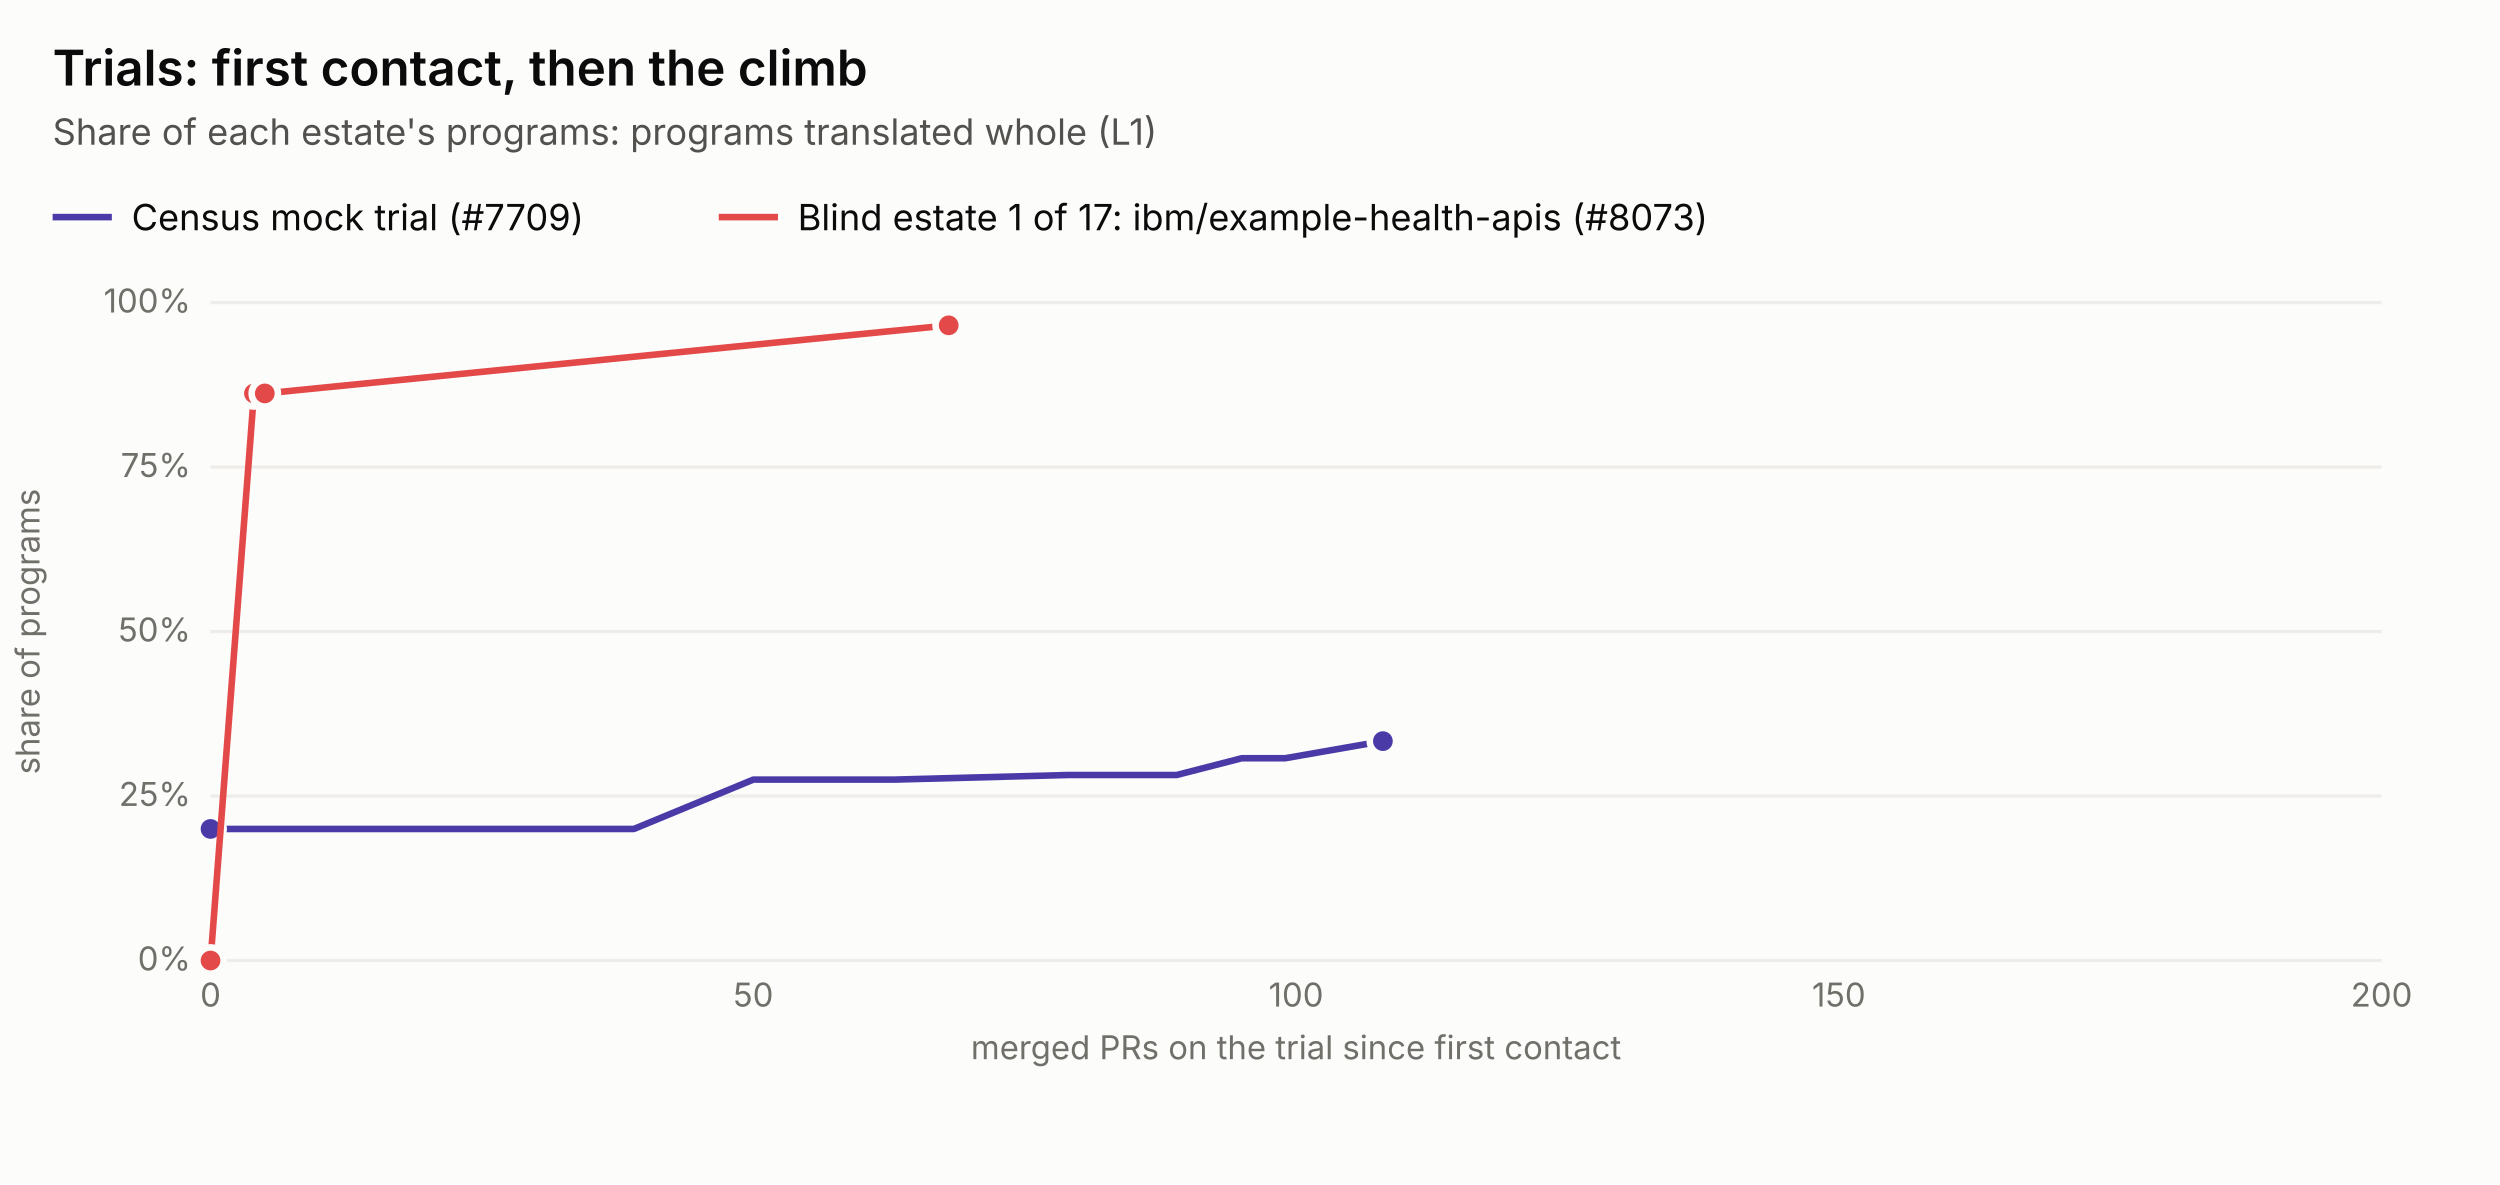
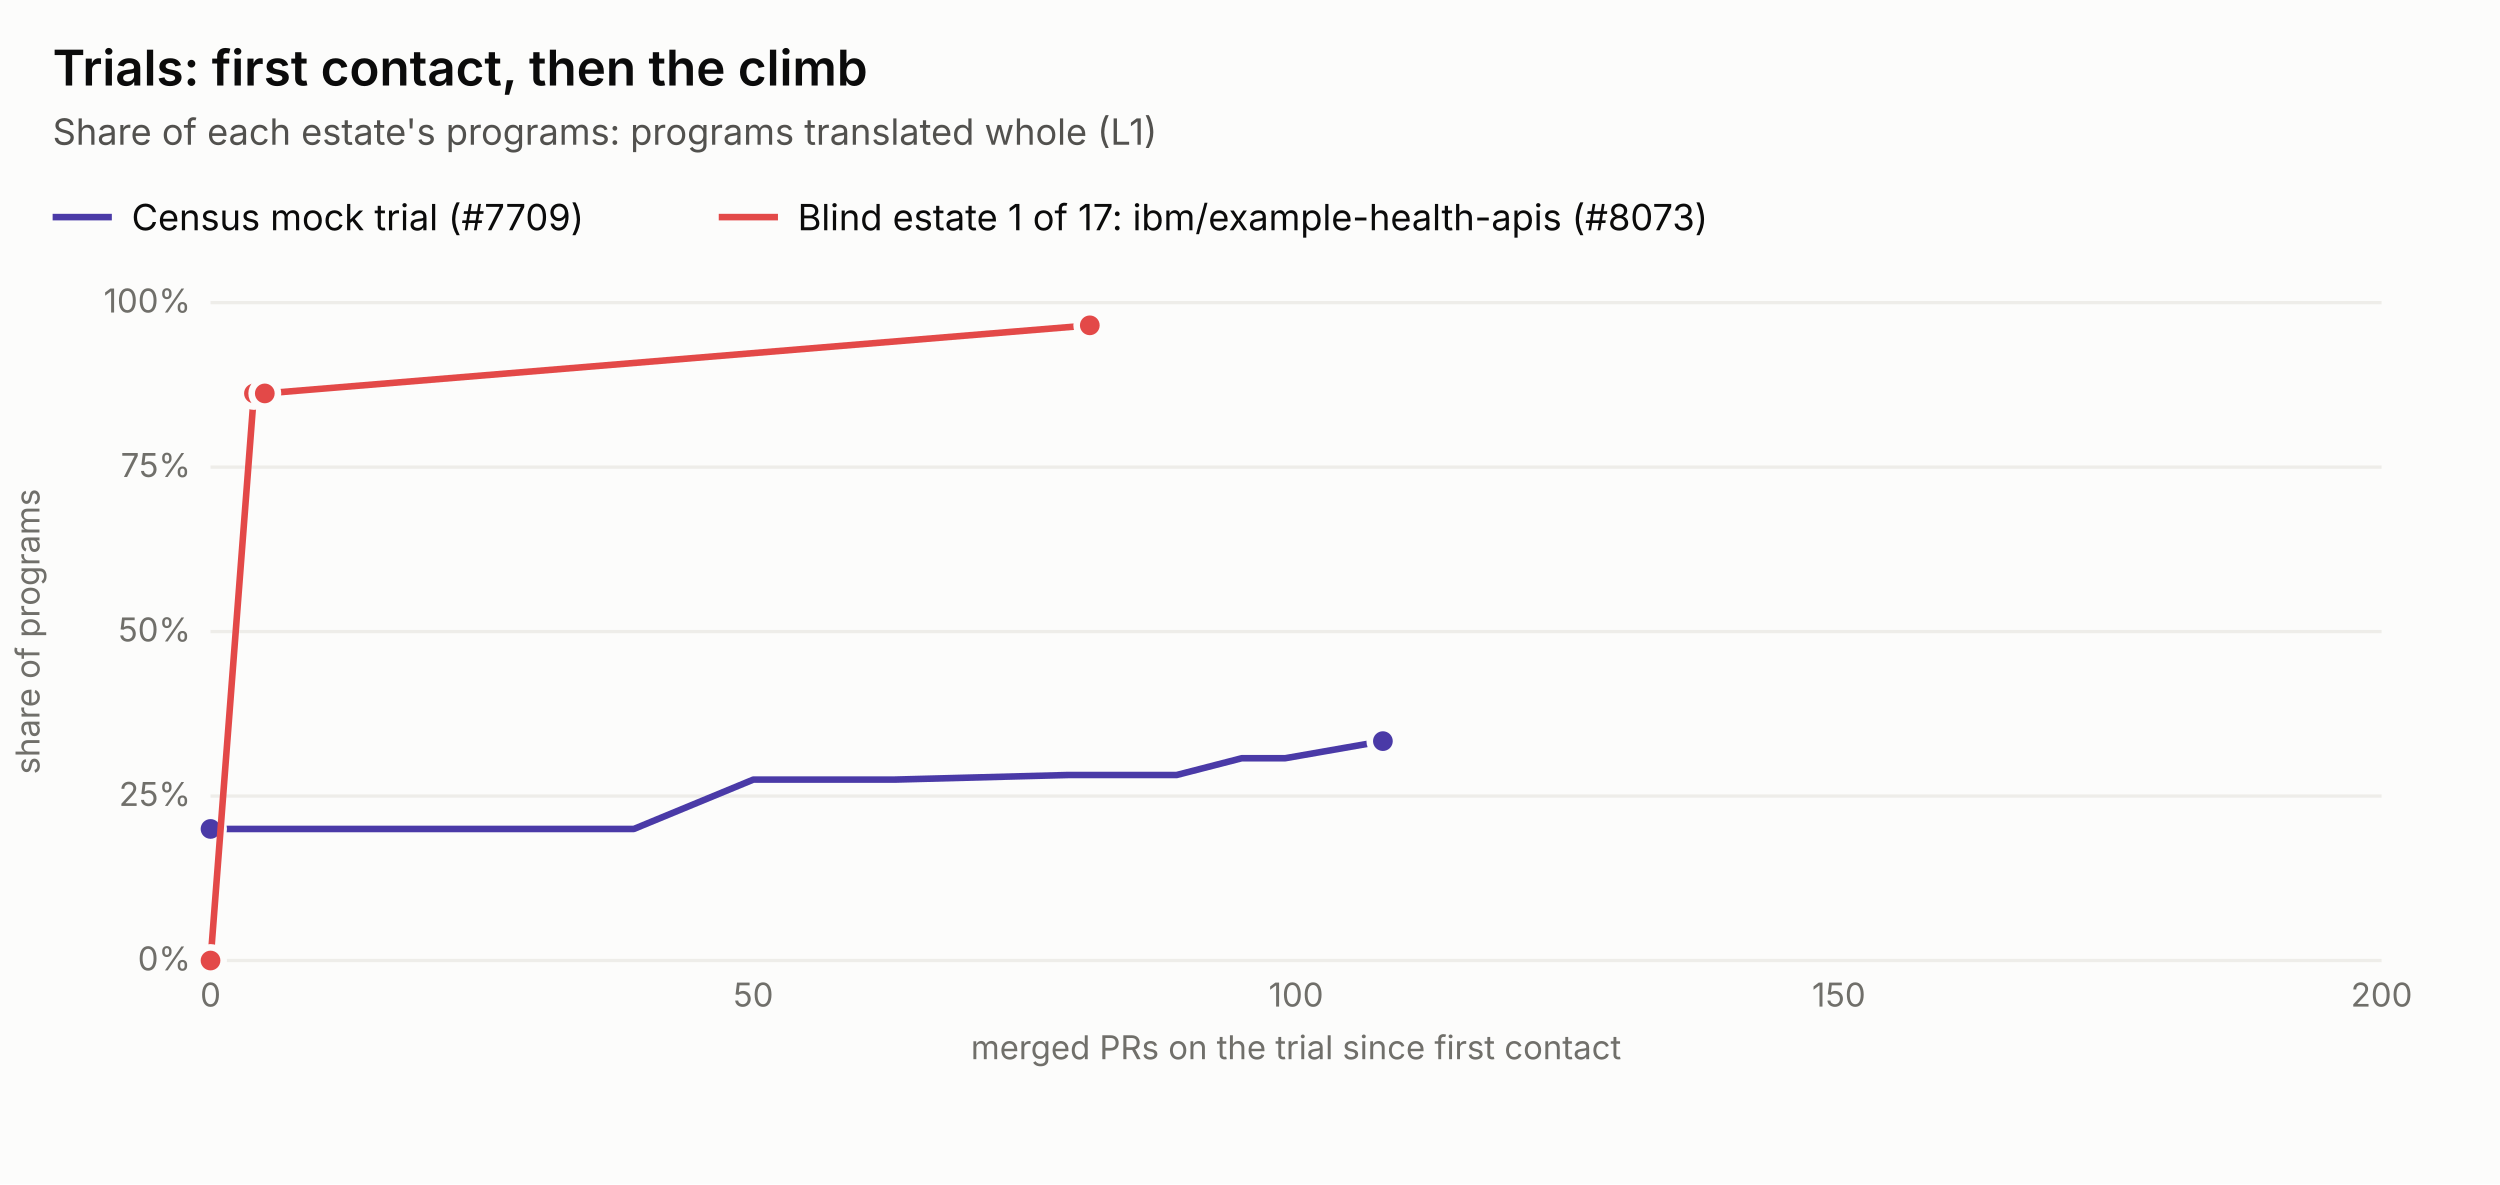
<svg xmlns="http://www.w3.org/2000/svg" viewBox="0 0 760 360" width="760" height="360" font-family="system-ui, -apple-system, Segoe UI, sans-serif" role="img" aria-label="Trials: first contact, then the climb">
  <style>.t{font-size:15px;font-weight:600;fill:#0b0b0b}.s{font-size:11px;fill:#52514e}.a{font-size:10px;fill:#706f6a}.l{font-size:11px;fill:#0b0b0b}</style>
  <rect width="760" height="360" fill="#fcfcfb" />
  <text x="16" y="26" class="t">Trials: first contact, then the climb</text>
  <text x="16" y="44" class="s">Share of each estate's programs: programs translated whole (L1)</text>
  <line x1="64" y1="292.0" x2="724" y2="292.0" stroke="#eeede9" />
  <text x="58" y="295.0" class="a" text-anchor="end">0%</text>
  <line x1="64" y1="242.0" x2="724" y2="242.0" stroke="#eeede9" />
  <text x="58" y="245.0" class="a" text-anchor="end">25%</text>
  <line x1="64" y1="192.0" x2="724" y2="192.0" stroke="#eeede9" />
  <text x="58" y="195.0" class="a" text-anchor="end">50%</text>
  <line x1="64" y1="142.0" x2="724" y2="142.0" stroke="#eeede9" />
  <text x="58" y="145.0" class="a" text-anchor="end">75%</text>
  <line x1="64" y1="92.0" x2="724" y2="92.0" stroke="#eeede9" />
  <text x="58" y="95.0" class="a" text-anchor="end">100%</text>
  <text x="64.0" y="306" class="a" text-anchor="middle">0</text>
  <text x="229.0" y="306" class="a" text-anchor="middle">50</text>
  <text x="394.0" y="306" class="a" text-anchor="middle">100</text>
  <text x="559.0" y="306" class="a" text-anchor="middle">150</text>
  <text x="724.0" y="306" class="a" text-anchor="middle">200</text>
  <text x="394.0" y="322" class="a" text-anchor="middle">merged PRs on the trial since first contact</text>
  <text x="12" y="192.0" class="a" transform="rotate(-90 12 192.0)" text-anchor="middle">share of programs</text>
  <polyline points="64.0,252.0 73.9,252.0 93.7,252.0 113.5,252.0 172.9,252.0 192.7,252.0 229.0,237.0 248.8,237.0 271.9,237.0 324.7,235.6 357.7,235.6 377.5,230.5 390.7,230.5 420.4,225.3" fill="none" stroke="#4a3aa7" stroke-width="2" stroke-linejoin="round" />
  <circle cx="64.0" cy="252.0" r="4" fill="#4a3aa7" stroke="#fcfcfb" stroke-width="2" />
  <circle cx="420.4" cy="225.3" r="4" fill="#4a3aa7" stroke="#fcfcfb" stroke-width="2" />
  <line x1="16" y1="66" x2="34" y2="66" stroke="#4a3aa7" stroke-width="2" />
  <text x="40" y="70" class="l">Census mock trial (#7709)</text>
-   <polyline points="64.0,292.0 77.2,119.6 80.5,119.6 288.4,98.9" fill="none" stroke="#e34948" stroke-width="2" stroke-linejoin="round" />
+   <polyline points="64.0,292.0 77.2,119.6 80.5,119.6 331.3,98.9" fill="none" stroke="#e34948" stroke-width="2" stroke-linejoin="round" />
  <circle cx="64.0" cy="292.0" r="4" fill="#e34948" stroke="#fcfcfb" stroke-width="2" />
  <circle cx="77.2" cy="119.6" r="4" fill="#e34948" stroke="#fcfcfb" stroke-width="2" />
  <circle cx="80.5" cy="119.6" r="4" fill="#e34948" stroke="#fcfcfb" stroke-width="2" />
-   <circle cx="288.4" cy="98.9" r="4" fill="#e34948" stroke="#fcfcfb" stroke-width="2" />
+   <circle cx="331.3" cy="98.9" r="4" fill="#e34948" stroke="#fcfcfb" stroke-width="2" />
  <line x1="218.5" y1="66" x2="236.5" y2="66" stroke="#e34948" stroke-width="2" />
  <text x="242.5" y="70" class="l">Blind estate 1 of 17: ibm/example-health-apis (#8073)</text>
</svg>
